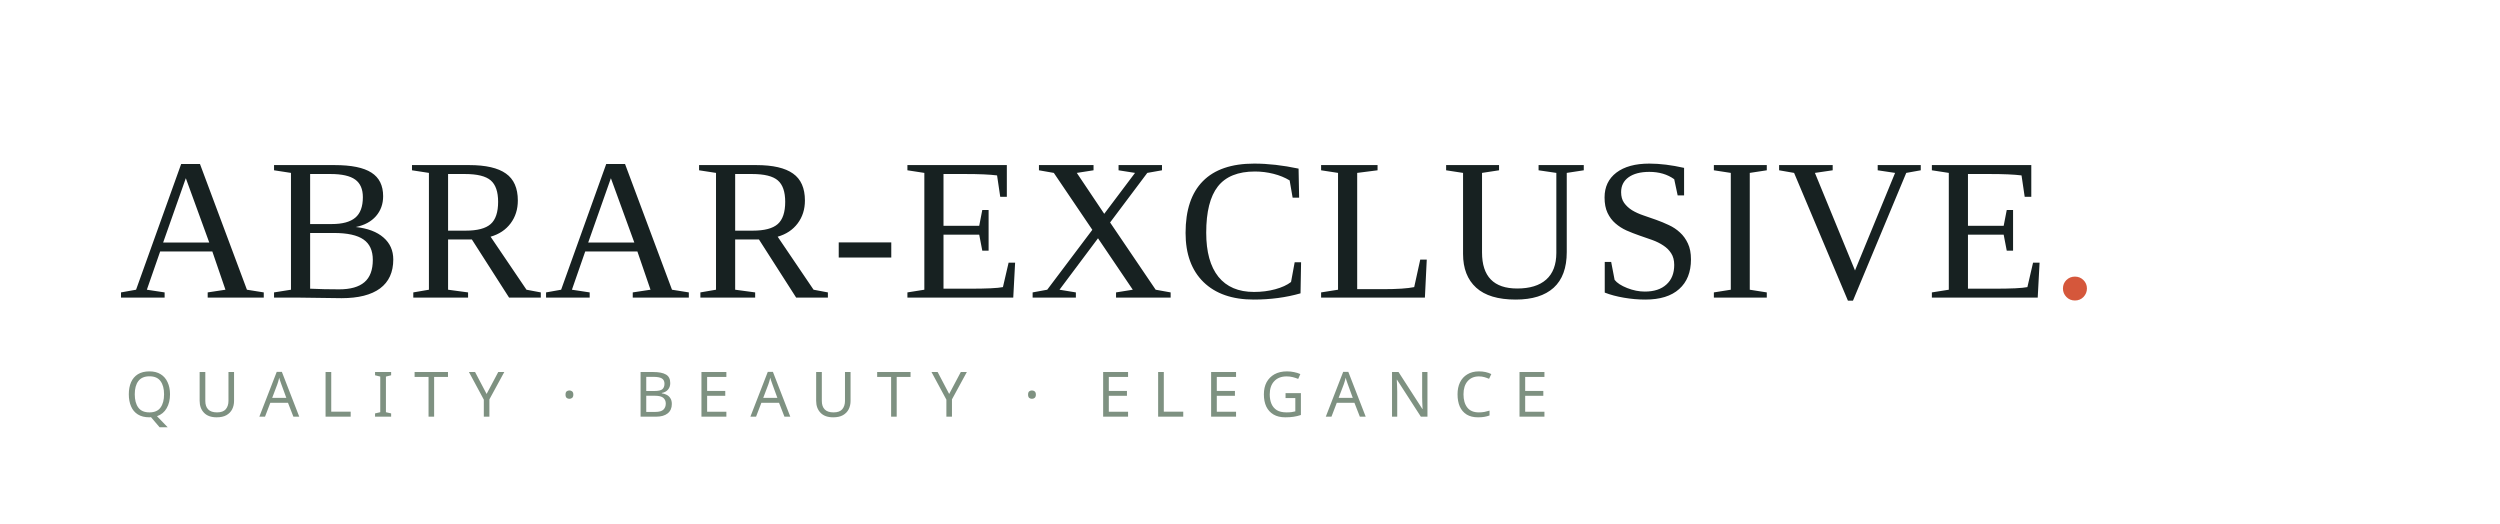
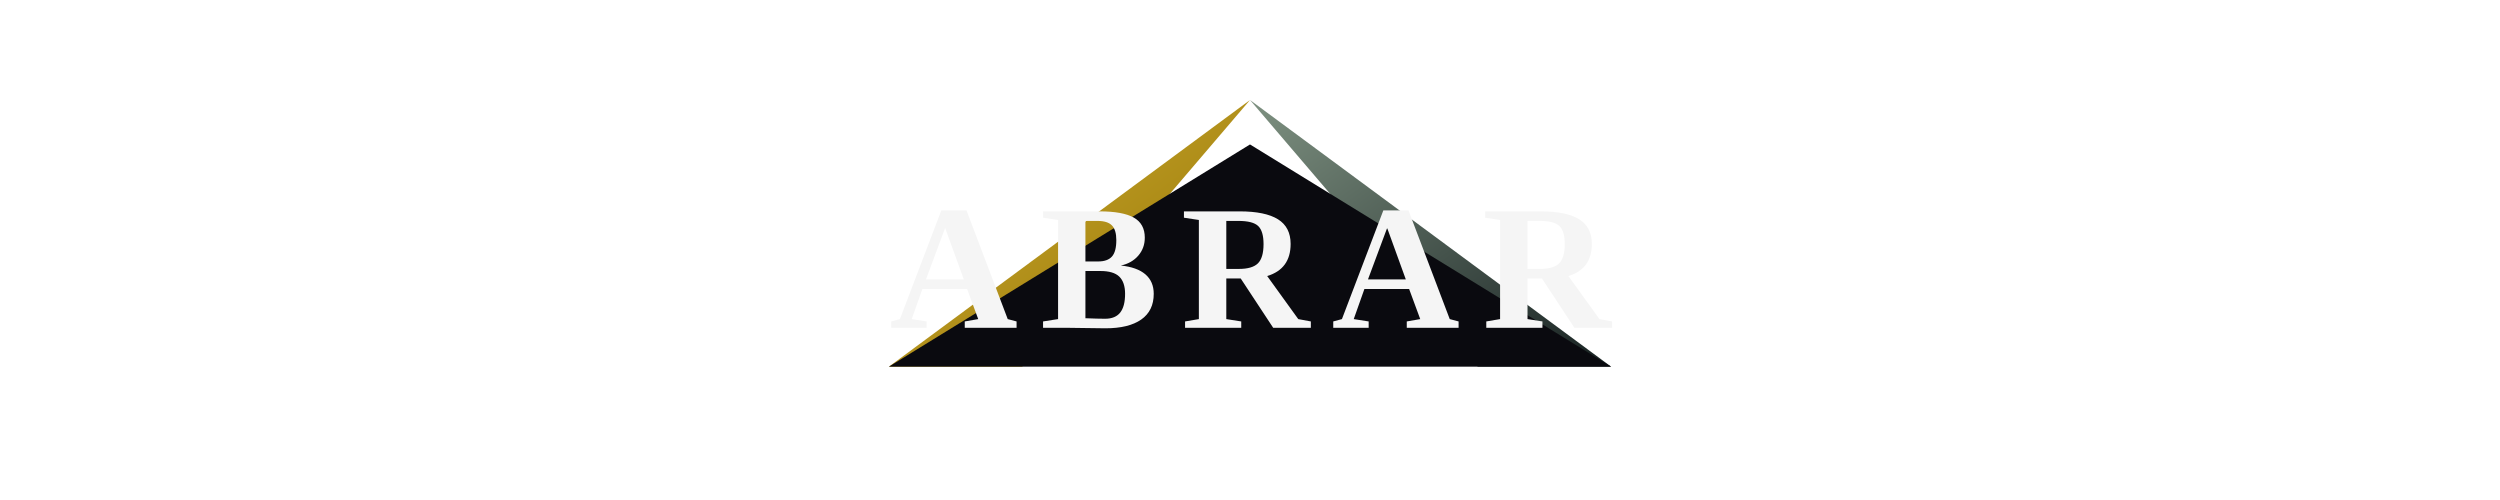
- <svg xmlns="http://www.w3.org/2000/svg" viewBox="0 0 420 88" role="img" aria-label="ABRAR-EXCLUSIVE wordmark">
-   <rect width="420" height="88" fill="none" />
-   <text x="20" y="50" font-family="Georgia, 'Times New Roman', 'Noto Serif Bengali', serif" font-size="34" font-weight="500" letter-spacing="0.5" fill="#172121">ABRAR-EXCLUSIVE<tspan fill="#D5573B">.</tspan>
-   </text>
-   <text x="21" y="70" font-family="Verdana, 'Hind Siliguri', sans-serif" font-size="10.5" letter-spacing="3.4" fill="#7E9181">QUALITY · BEAUTY · ELEGANCE</text>
+ <svg xmlns="http://www.w3.org/2000/svg" viewBox="0 0 900 180" role="img" aria-label="ABRAR">
+   <defs>
+     <linearGradient id="markGrad" x1="0%" y1="0%" x2="100%" y2="100%">
+       <stop offset="0%" stop-color="#D4AF37" />
+       <stop offset="100%" stop-color="#917300" />
+     </linearGradient>
+     <linearGradient id="markGradCool" x1="0%" y1="0%" x2="100%" y2="100%">
+       <stop offset="0%" stop-color="#7E9181" />
+       <stop offset="100%" stop-color="#172121" />
+     </linearGradient>
+   </defs>
+   <path d="M450 36 L368 132 L320 132 L450 36 Z" fill="url(#markGrad)" />
+   <path d="M450 36 L532 132 L580 132 L450 36 Z" fill="url(#markGradCool)" />
+   <path d="M320 132 L580 132 L450 52 Z" fill="#0A0A0F" />
+   <text x="450" y="118" text-anchor="middle" font-family="Georgia, 'Times New Roman', serif" font-size="64" font-weight="700" letter-spacing="8" fill="#F5F5F5">ABRAR</text>
</svg>
